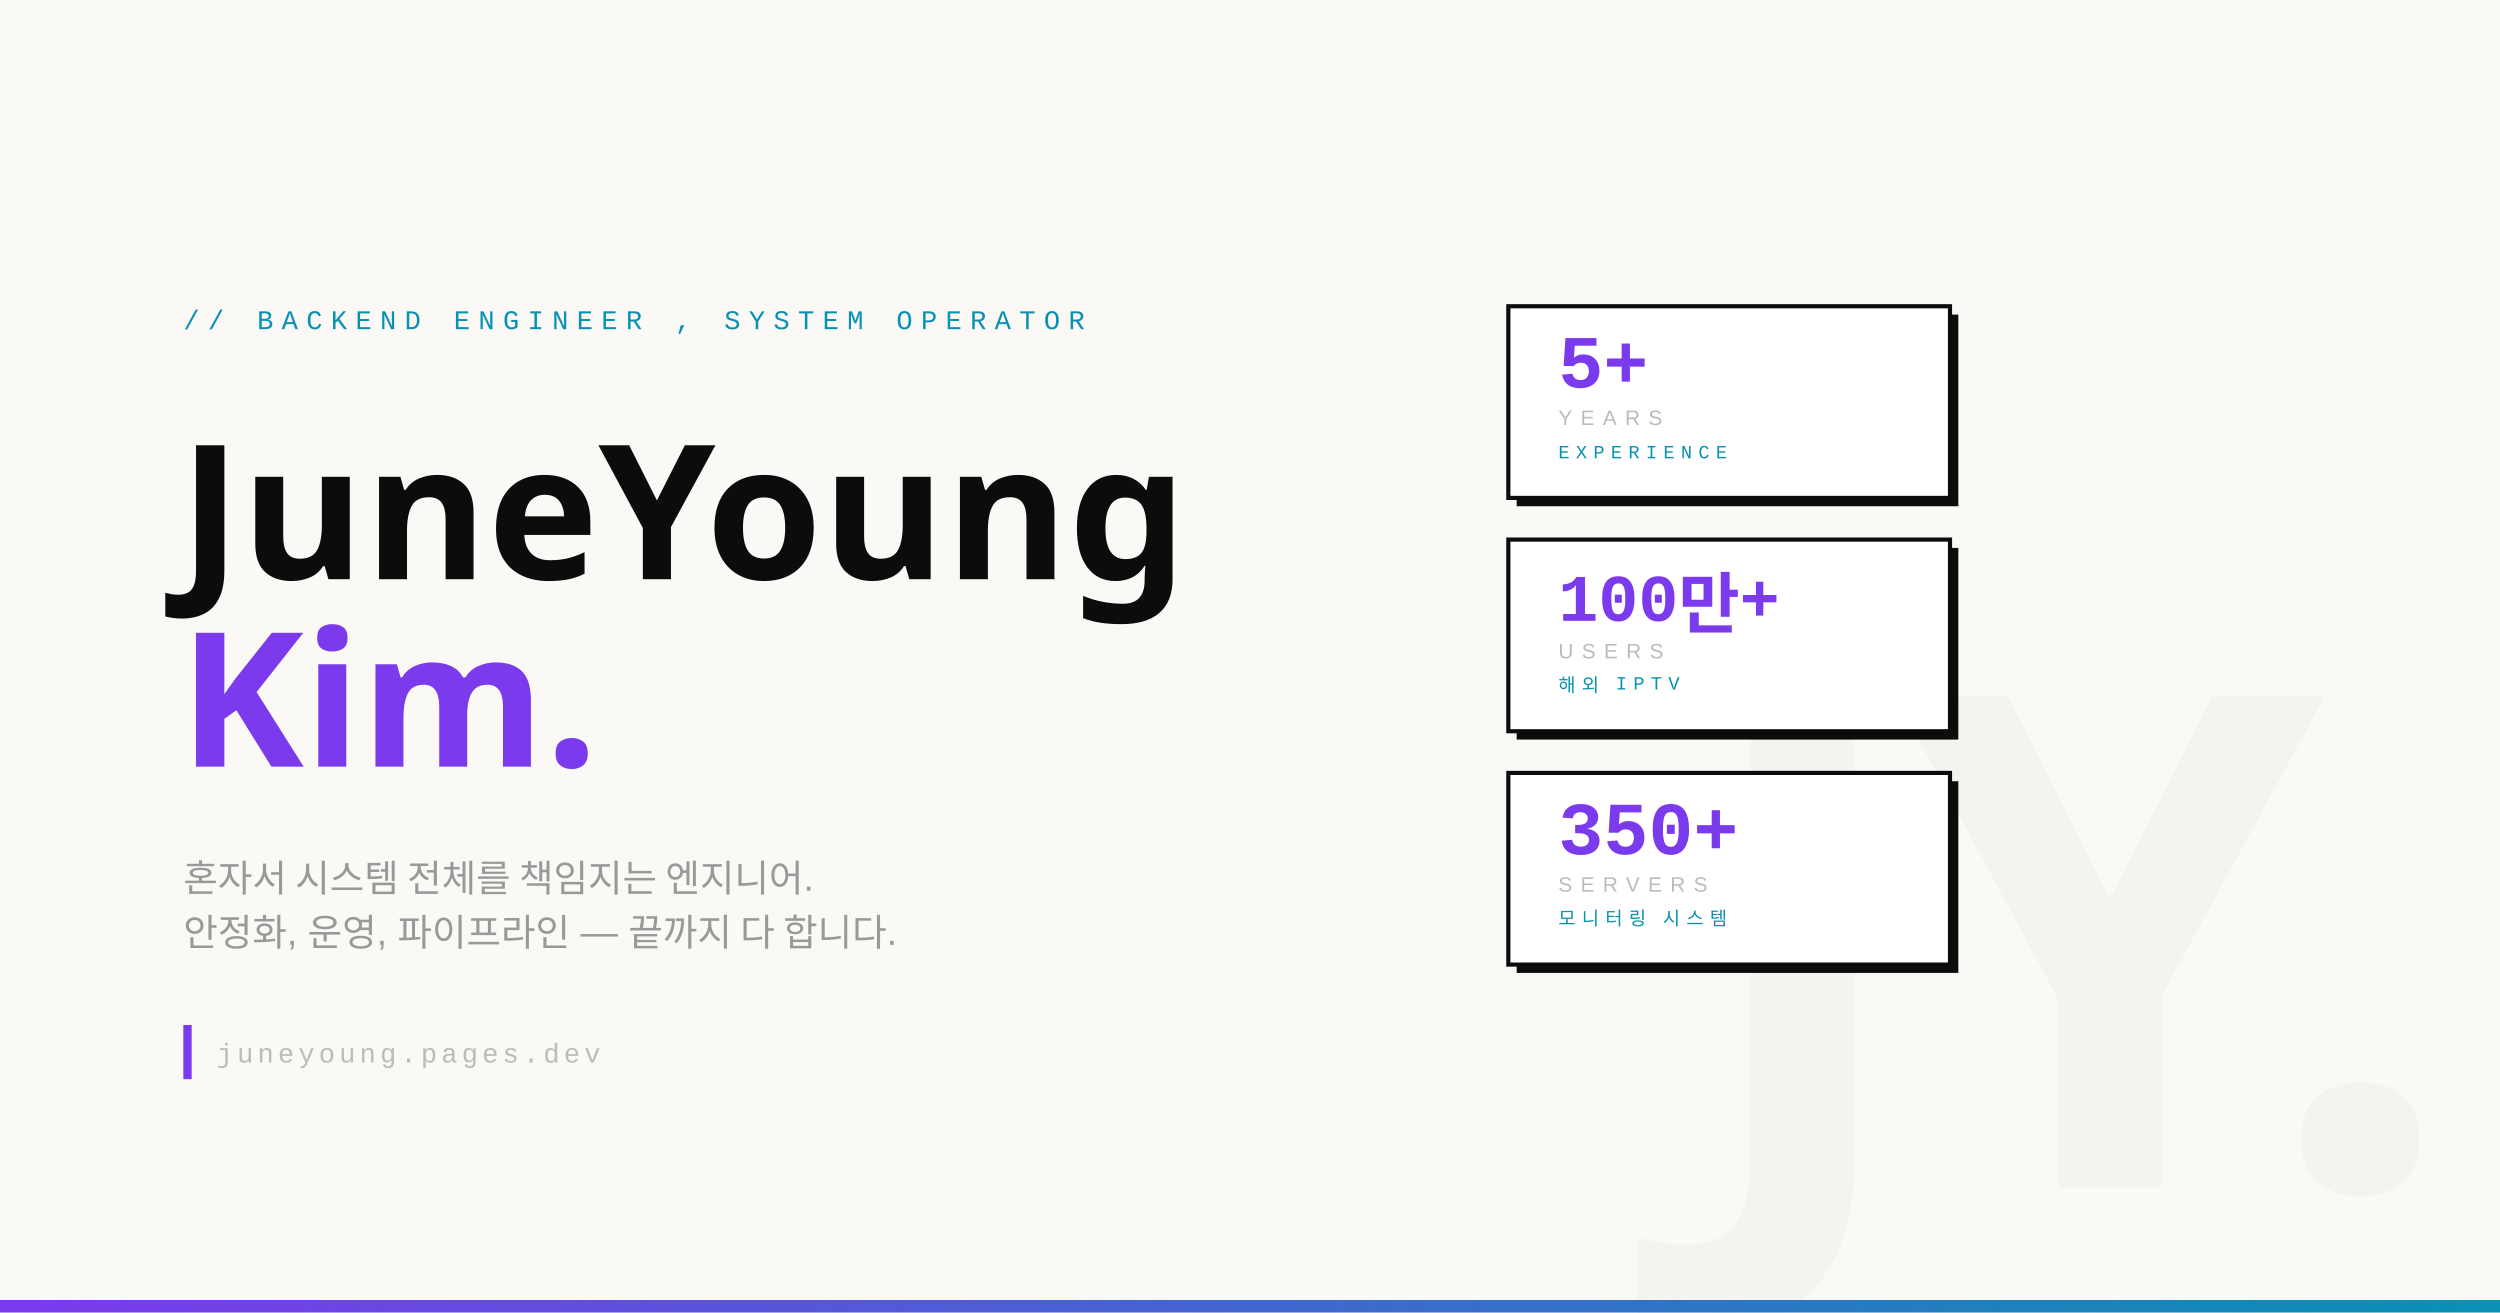
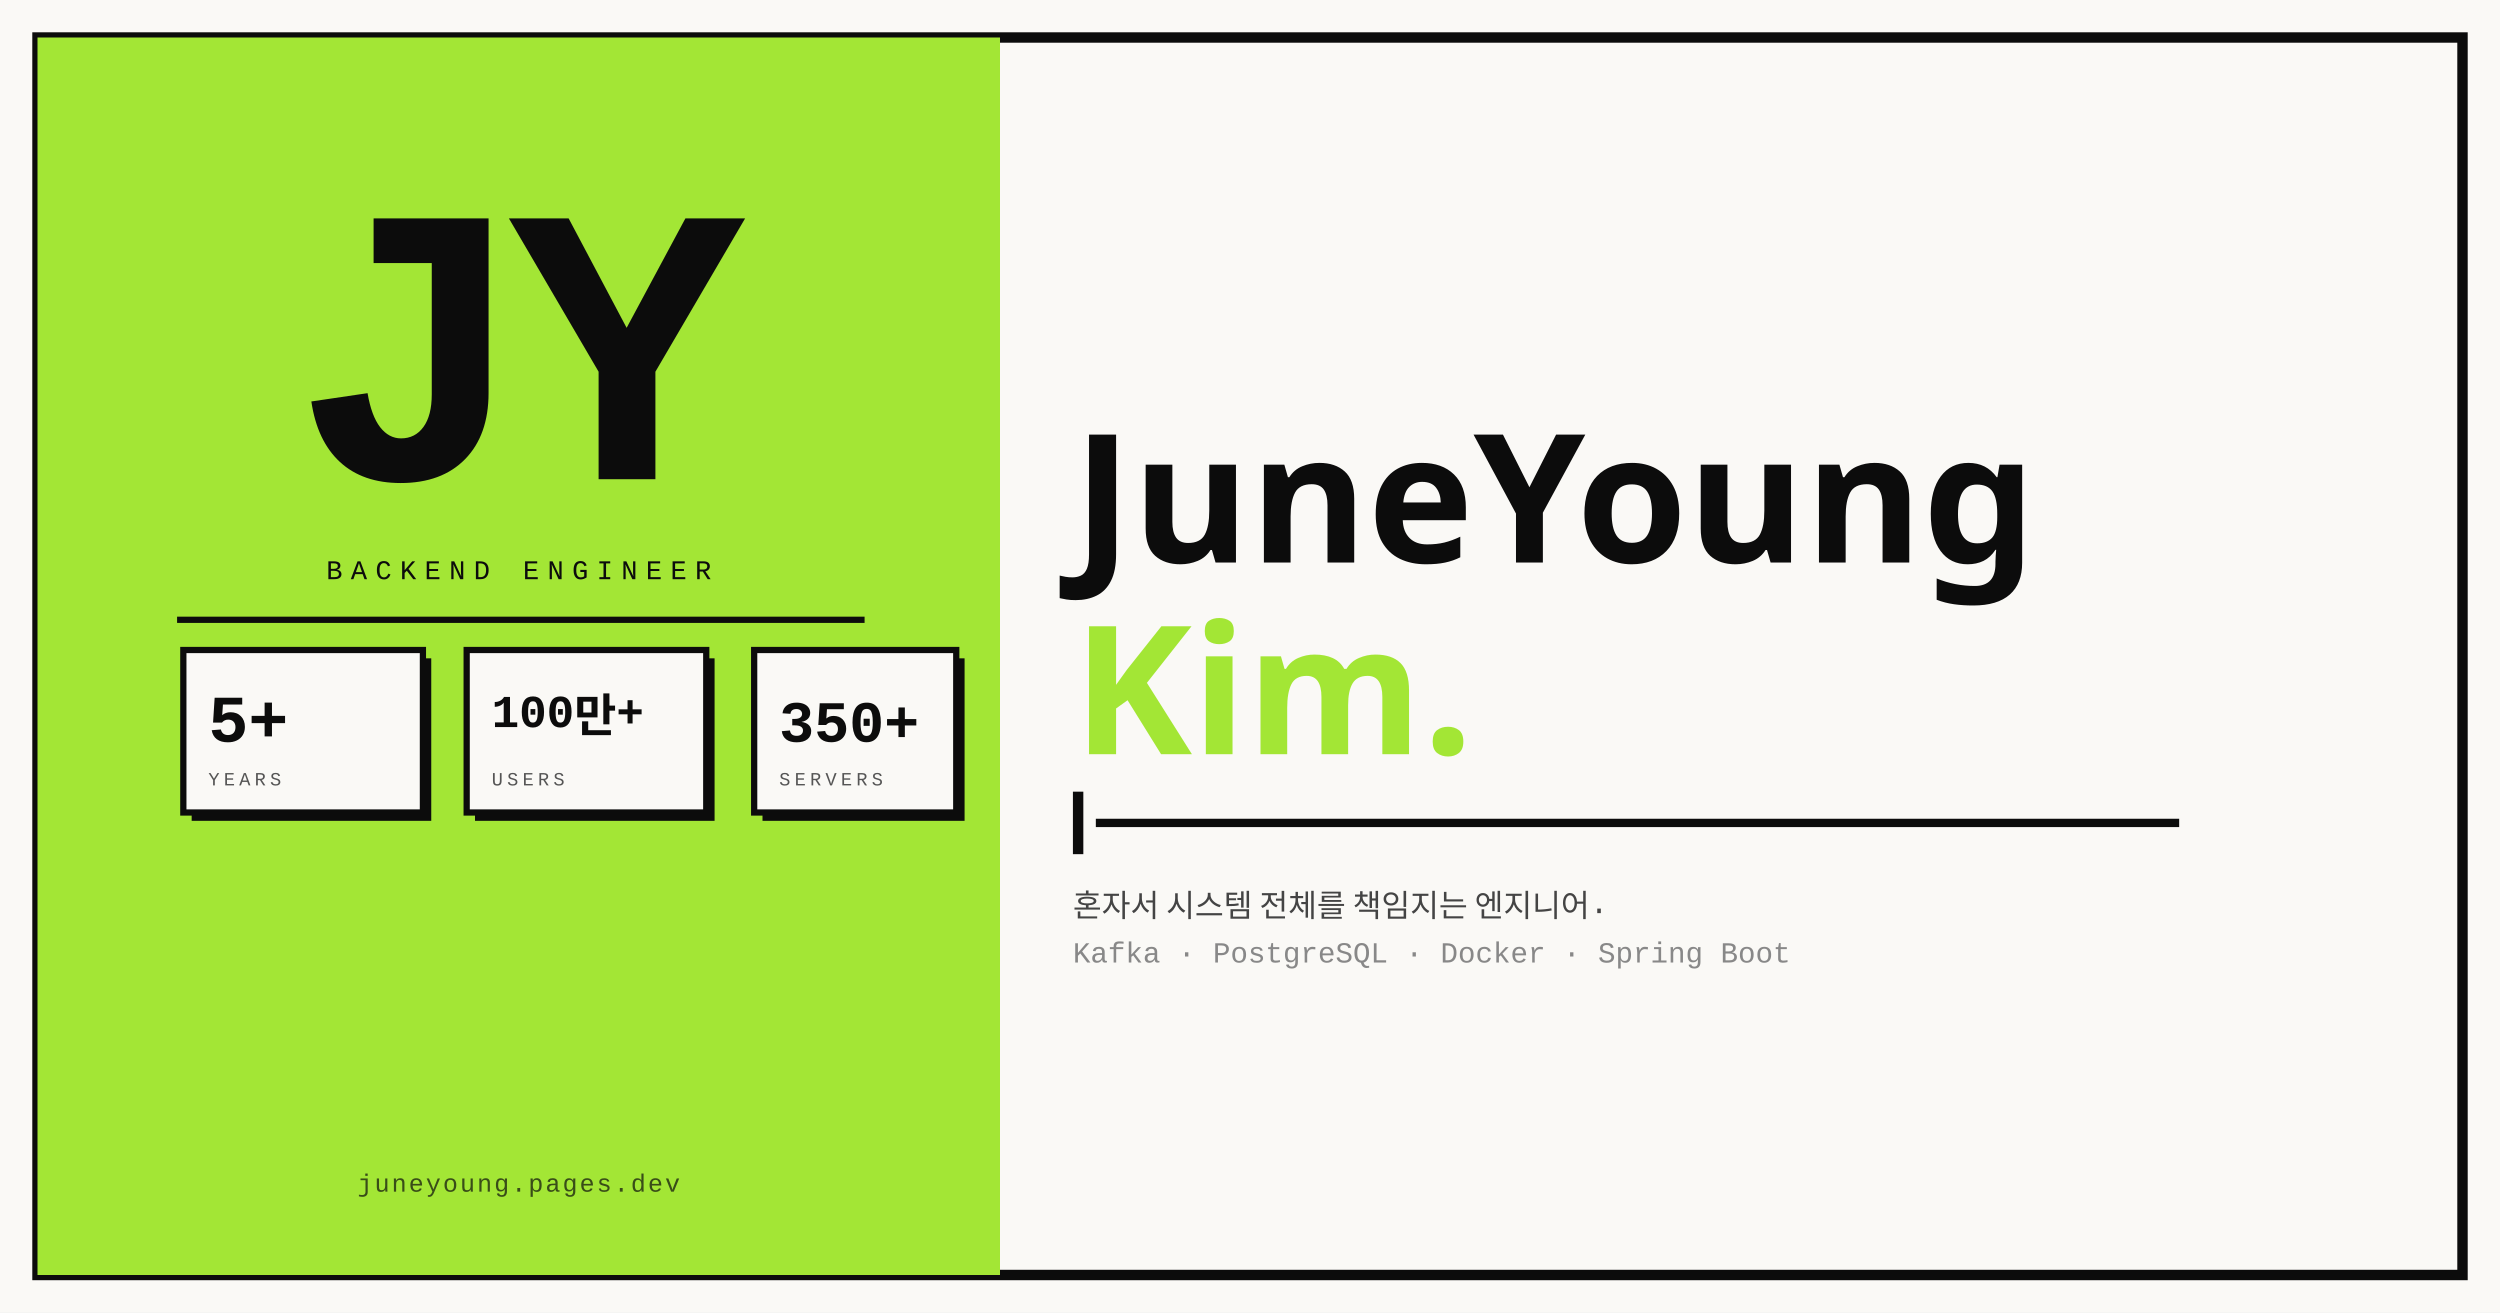
<svg xmlns="http://www.w3.org/2000/svg" viewBox="0 0 1200 630" width="1200" height="630">
-   <defs>
-     <linearGradient id="grad" x1="0" y1="0" x2="1200" y2="0" gradientUnits="userSpaceOnUse">
-       <stop offset="0%" stop-color="#7c3aed" />
-       <stop offset="100%" stop-color="#0891b2" />
-     </linearGradient>
-   </defs>
  <rect width="1200" height="630" fill="#faf9f6" />
-   <text x="1180" y="570" text-anchor="end" font-family="Arial Black, Impact, sans-serif" font-size="330" font-weight="900" fill="rgba(0,0,0,0.025)" letter-spacing="-10">JY.</text>
-   <text x="88" y="158" font-family="'Courier New', monospace" font-size="13" fill="#0891b2" letter-spacing="4">// BACKEND ENGINEER , SYSTEM OPERATOR</text>
-   <text x="86" y="278" font-family="Arial Black, 'Arial Bold', sans-serif" font-size="90" font-weight="900" fill="#0c0c0c">JuneYoung</text>
-   <text x="86" y="368" font-family="Arial Black, 'Arial Bold', sans-serif" font-size="90" font-weight="900" fill="#7c3aed">Kim.</text>
-   <text x="88" y="428" font-family="Arial, Helvetica, sans-serif" font-size="18" fill="#999">혼자서 시스템 전체를 책임지는 엔지니어.</text>
-   <text x="88" y="454" font-family="Arial, Helvetica, sans-serif" font-size="18" fill="#999">안정화, 운영, 파이프라인 — 끝까지 다 합니다.</text>
-   <rect x="88" y="492" width="4" height="26" fill="#7c3aed" />
-   <text x="104" y="510" font-family="'Courier New', monospace" font-size="13" fill="#bbb" letter-spacing="2">juneyoung.pages.dev</text>
-   <rect x="728" y="151" width="212" height="92" fill="#0c0c0c" />
-   <rect x="724" y="147" width="212" height="92" fill="#fff" stroke="#0c0c0c" stroke-width="2" />
-   <text x="748" y="186" font-family="'Courier New', monospace" font-size="36" font-weight="700" fill="#7c3aed">5+</text>
-   <text x="748" y="204" font-family="Arial, sans-serif" font-size="10" fill="#bbb" letter-spacing="4">YEARS</text>
-   <text x="748" y="220" font-family="'Courier New', monospace" font-size="9" fill="#0891b2" letter-spacing="3">EXPERIENCE</text>
-   <rect x="728" y="263" width="212" height="92" fill="#0c0c0c" />
-   <rect x="724" y="259" width="212" height="92" fill="#fff" stroke="#0c0c0c" stroke-width="2" />
-   <text x="748" y="298" font-family="'Courier New', monospace" font-size="32" font-weight="700" fill="#7c3aed">100만+</text>
-   <text x="748" y="316" font-family="Arial, sans-serif" font-size="10" fill="#bbb" letter-spacing="4">USERS</text>
-   <text x="748" y="332" font-family="'Courier New', monospace" font-size="9" fill="#0891b2" letter-spacing="3">해외 IPTV</text>
-   <rect x="728" y="375" width="212" height="92" fill="#0c0c0c" />
-   <rect x="724" y="371" width="212" height="92" fill="#fff" stroke="#0c0c0c" stroke-width="2" />
-   <text x="748" y="410" font-family="'Courier New', monospace" font-size="36" font-weight="700" fill="#7c3aed">350+</text>
-   <text x="748" y="428" font-family="Arial, sans-serif" font-size="10" fill="#bbb" letter-spacing="4">SERVERS</text>
-   <text x="748" y="444" font-family="'Courier New', monospace" font-size="9" fill="#0891b2" letter-spacing="3">모니터링 시스템</text>
-   <rect x="0" y="624" width="1200" height="6" fill="url(#grad)" />
+   <rect x="18" y="18" width="1164" height="594" fill="none" stroke="#0c0c0c" stroke-width="5" />
+   <rect x="18" y="18" width="462" height="594" fill="#a3e635" />
+   <text x="249" y="230" text-anchor="middle" font-family="'Courier New', Courier, monospace" font-size="190" font-weight="900" fill="#0c0c0c" letter-spacing="-10">JY</text>
+   <text x="249" y="278" text-anchor="middle" font-family="'Courier New', Courier, monospace" font-size="13" fill="#0c0c0c" letter-spacing="4">BACKEND ENGINEER</text>
+   <rect x="85" y="296" width="330" height="3" fill="#0c0c0c" />
+   <rect x="92" y="316" width="115" height="78" fill="#0c0c0c" />
+   <rect x="88" y="312" width="115" height="78" fill="#faf9f6" stroke="#0c0c0c" stroke-width="3" />
+   <text x="100" y="356" font-family="'Courier New', Courier, monospace" font-size="32" font-weight="900" fill="#0c0c0c">5+</text>
+   <text x="100" y="377" font-family="'Courier New', Courier, monospace" font-size="9" fill="#555" letter-spacing="2">YEARS</text>
+   <rect x="228" y="316" width="115" height="78" fill="#0c0c0c" />
+   <rect x="224" y="312" width="115" height="78" fill="#faf9f6" stroke="#0c0c0c" stroke-width="3" />
+   <text x="236" y="349" font-family="'Courier New', Courier, monospace" font-size="22" font-weight="900" fill="#0c0c0c">100만+</text>
+   <text x="236" y="377" font-family="'Courier New', Courier, monospace" font-size="9" fill="#555" letter-spacing="2">USERS</text>
+   <rect x="366" y="316" width="97" height="78" fill="#0c0c0c" />
+   <rect x="362" y="312" width="97" height="78" fill="#faf9f6" stroke="#0c0c0c" stroke-width="3" />
+   <text x="374" y="356" font-family="'Courier New', Courier, monospace" font-size="28" font-weight="900" fill="#0c0c0c">350+</text>
+   <text x="374" y="377" font-family="'Courier New', Courier, monospace" font-size="9" fill="#555" letter-spacing="2">SERVERS</text>
+   <text x="249" y="572" text-anchor="middle" font-family="'Courier New', Courier, monospace" font-size="12" fill="#0c0c0c" opacity="0.7" letter-spacing="1">juneyoung.pages.dev</text>
+   <text x="515" y="270" font-family="'Arial Black', 'Arial Bold', Impact, sans-serif" font-size="86" font-weight="900" fill="#0c0c0c">JuneYoung</text>
+   <text x="515" y="362" font-family="'Arial Black', 'Arial Bold', Impact, sans-serif" font-size="86" font-weight="900" fill="#a3e635">Kim.</text>
+   <rect x="515" y="380" width="5" height="30" fill="#0c0c0c" />
+   <rect x="526" y="393" width="520" height="4" fill="#0c0c0c" />
+   <text x="515" y="440" font-family="'Courier New', Courier, monospace" font-size="15" fill="#444">혼자서 시스템 전체를 책임지는 엔지니어.</text>
+   <text x="515" y="462" font-family="'Courier New', Courier, monospace" font-size="14" fill="#888">Kafka · PostgreSQL · Docker · Spring Boot</text>
</svg>
